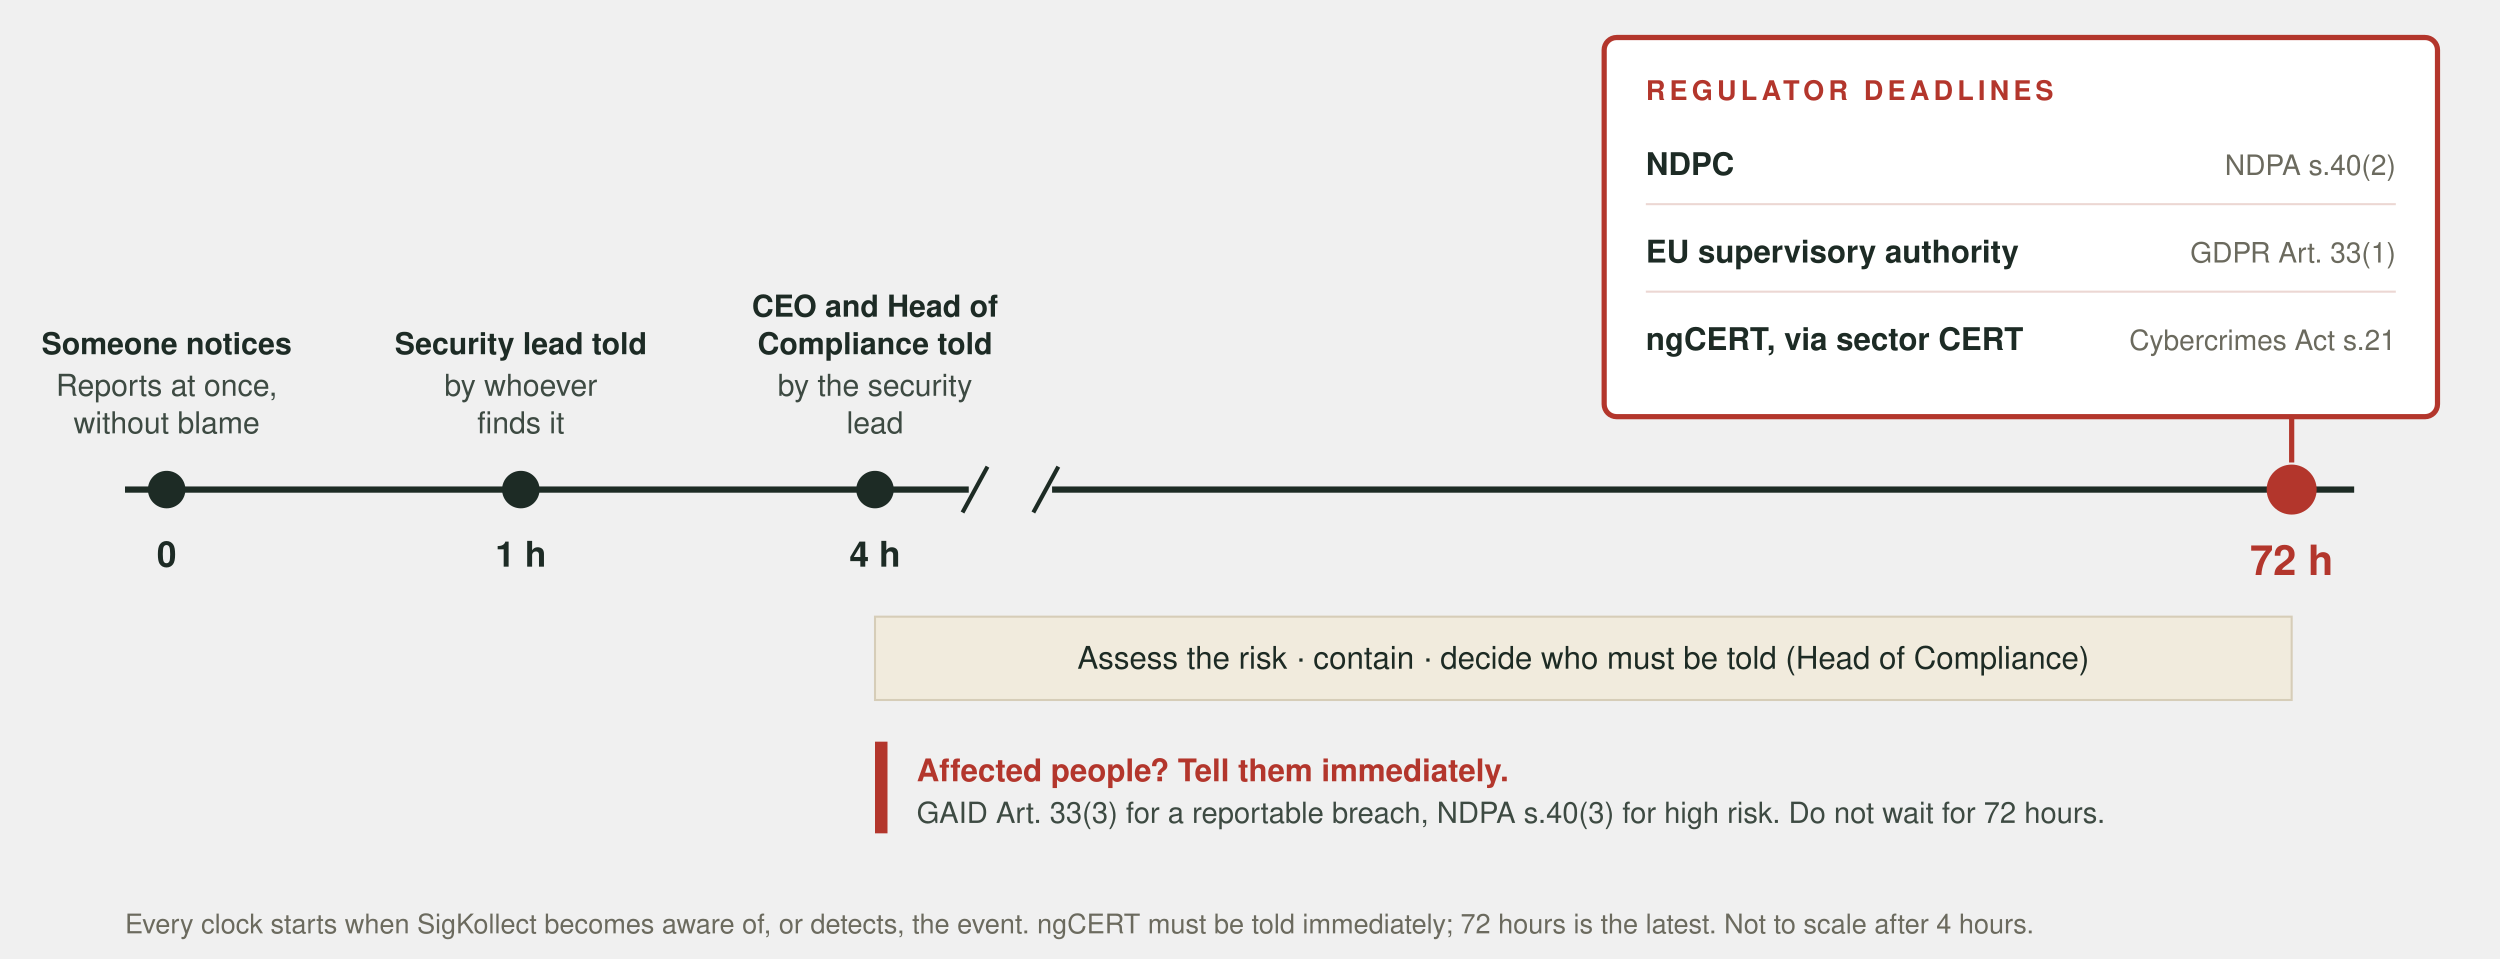
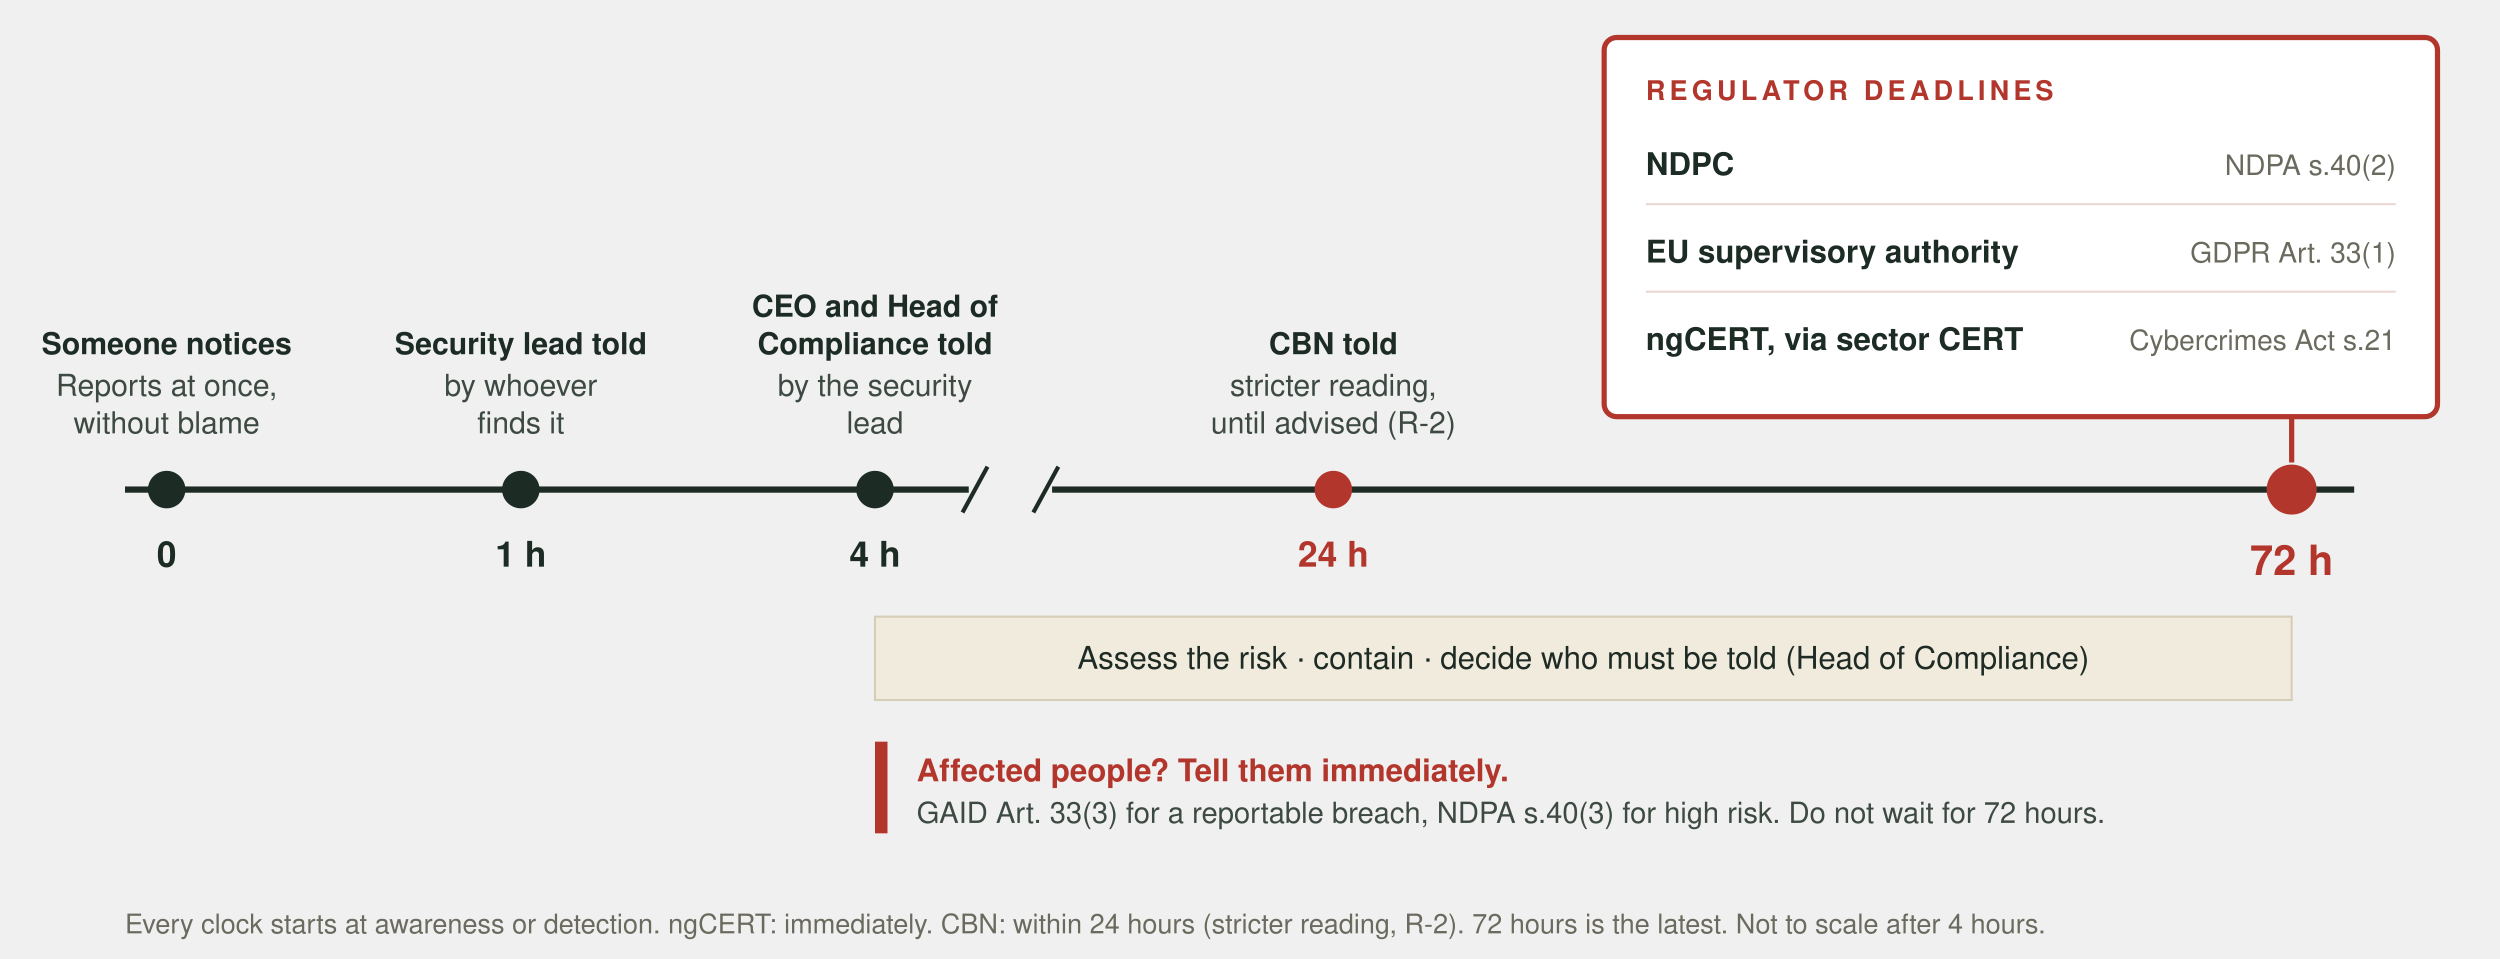
- <svg xmlns="http://www.w3.org/2000/svg" class="dg" viewBox="0 0 1200 460" role="img" aria-label="The 72-hour clock: the security lead hears within 1 hour, the CEO and Head of Compliance within 4 hours, and the regulator limits fall at 72 hours. ngCERT and affected people must be told immediately" font-family="Helvetica Neue, Helvetica, Arial, sans-serif">
+ <svg xmlns="http://www.w3.org/2000/svg" class="dg" viewBox="0 0 1200 460" role="img" aria-label="The 72-hour clock: the security lead hears within 1 hour, the CEO and Head of Compliance within 4 hours, the CBN within 24 hours under the stricter reading, and the regulator limits fall at 72 hours. ngCERT and affected people must be told immediately" font-family="Helvetica Neue, Helvetica, Arial, sans-serif">
  <rect class="dg-f-cream dg-s-line" x="420" y="296" width="680" height="40" fill="#f1ebdd" stroke="#d6cdb8" />
  <text class="dg-t-ink" x="760" y="321" font-size="15" fill="#1d2b24" text-anchor="middle">Assess the risk · contain · decide who must be told (Head of Compliance)</text>
  <line class="dg-s-ink" x1="60" y1="235" x2="465" y2="235" stroke="#1d2b24" stroke-width="3" />
  <line class="dg-s-ink" x1="505" y1="235" x2="1130" y2="235" stroke="#1d2b24" stroke-width="3" />
  <line class="dg-s-ink" x1="462" y1="246" x2="474" y2="224" stroke="#1d2b24" stroke-width="2" />
  <line class="dg-s-ink" x1="496" y1="246" x2="508" y2="224" stroke="#1d2b24" stroke-width="2" />
  <g class="dg-f-ink-fill" font-size="14.5" fill="#1d2b25">
    <circle class="dg-f-ink-fill" cx="80" cy="235" r="9" fill="#1d2b25" />
    <text x="80" y="272" font-size="17" font-weight="700" text-anchor="middle">0</text>
    <text x="80" y="170" font-weight="700" text-anchor="middle">Someone notices</text>
    <text class="dg-t-body" x="80" y="190" text-anchor="middle" fill="#3d4a42">Reports at once,</text>
    <text class="dg-t-body" x="80" y="208" text-anchor="middle" fill="#3d4a42">without blame</text>
    <circle class="dg-f-ink-fill" cx="250" cy="235" r="9" fill="#1d2b25" />
    <text x="250" y="272" font-size="17" font-weight="700" text-anchor="middle">1 h</text>
    <text x="250" y="170" font-weight="700" text-anchor="middle">Security lead told</text>
    <text class="dg-t-body" x="250" y="190" text-anchor="middle" fill="#3d4a42">by whoever</text>
    <text class="dg-t-body" x="250" y="208" text-anchor="middle" fill="#3d4a42">finds it</text>
    <circle class="dg-f-ink-fill" cx="420" cy="235" r="9" fill="#1d2b25" />
    <text x="420" y="272" font-size="17" font-weight="700" text-anchor="middle">4 h</text>
    <text x="420" y="152" font-weight="700" text-anchor="middle">CEO and Head of</text>
    <text x="420" y="170" font-weight="700" text-anchor="middle">Compliance told</text>
    <text class="dg-t-body" x="420" y="190" text-anchor="middle" fill="#3d4a42">by the security</text>
    <text class="dg-t-body" x="420" y="208" text-anchor="middle" fill="#3d4a42">lead</text>
+     <circle cx="640" cy="235" r="9" fill="#b3362c" />
+     <text class="dg-t-red" x="640" y="272" font-size="17" font-weight="700" fill="#b3362c" text-anchor="middle">24 h</text>
+     <text x="640" y="170" font-weight="700" text-anchor="middle">CBN told</text>
+     <text class="dg-t-body" x="640" y="190" text-anchor="middle" fill="#3d4a42">stricter reading,</text>
+     <text class="dg-t-body" x="640" y="208" text-anchor="middle" fill="#3d4a42">until advised (R-2)</text>
    <circle cx="1100" cy="235" r="12" fill="#b3362c" />
    <text class="dg-t-red" x="1100" y="276" font-size="20" font-weight="700" fill="#b3362c" text-anchor="middle">72 h</text>
  </g>
  <line class="dg-s-red" x1="1100" y1="200" x2="1100" y2="222" stroke="#b3362c" stroke-width="2.5" />
  <rect class="dg-f-paper dg-s-red" x="770" y="18" width="400" height="182" rx="6" fill="#ffffff" stroke="#b3362c" stroke-width="2.5" />
  <text class="dg-t-red" x="790" y="48" font-size="13" font-weight="700" fill="#b3362c" letter-spacing="2">REGULATOR DEADLINES</text>
  <g class="dg-f-ink-fill" font-size="15" fill="#1d2b25">
    <text x="790" y="84" font-weight="700">NDPC</text>
    <text class="dg-t-muted" x="1150" y="84" text-anchor="end" fill="#6b6a5e" font-size="13.5">NDPA s.40(2)</text>
    <line class="dg-s-red-soft" x1="790" y1="98" x2="1150" y2="98" stroke="#ecd7d3" />
    <text x="790" y="126" font-weight="700">EU supervisory authority</text>
    <text class="dg-t-muted" x="1150" y="126" text-anchor="end" fill="#6b6a5e" font-size="13.5">GDPR Art. 33(1)</text>
    <line class="dg-s-red-soft" x1="790" y1="140" x2="1150" y2="140" stroke="#ecd7d3" />
    <text x="790" y="168" font-weight="700">ngCERT, via sector CERT</text>
    <text class="dg-t-muted" x="1150" y="168" text-anchor="end" fill="#6b6a5e" font-size="13.5">Cybercrimes Act s.21</text>
  </g>
  <rect x="420" y="356" width="6" height="44" fill="#b3362c" />
  <text class="dg-t-red" x="440" y="375" font-size="15" font-weight="700" fill="#b3362c">Affected people? Tell them immediately.</text>
  <text class="dg-t-body" x="440" y="395" font-size="14" fill="#3d4a42">GAID Art. 33(3) for a reportable breach, NDPA s.40(3) for high risk. Do not wait for 72 hours.</text>
-   <text class="dg-t-muted" x="60" y="448" font-size="13" fill="#6b6a5e">Every clock starts when SigKollect becomes aware of, or detects, the event. ngCERT must be told immediately; 72 hours is the latest. Not to scale after 4 hours.</text>
+   <text class="dg-t-muted" x="60" y="448" font-size="13" fill="#6b6a5e">Every clock starts at awareness or detection. ngCERT: immediately. CBN: within 24 hours (stricter reading, R-2). 72 hours is the latest. Not to scale after 4 hours.</text>
</svg>
